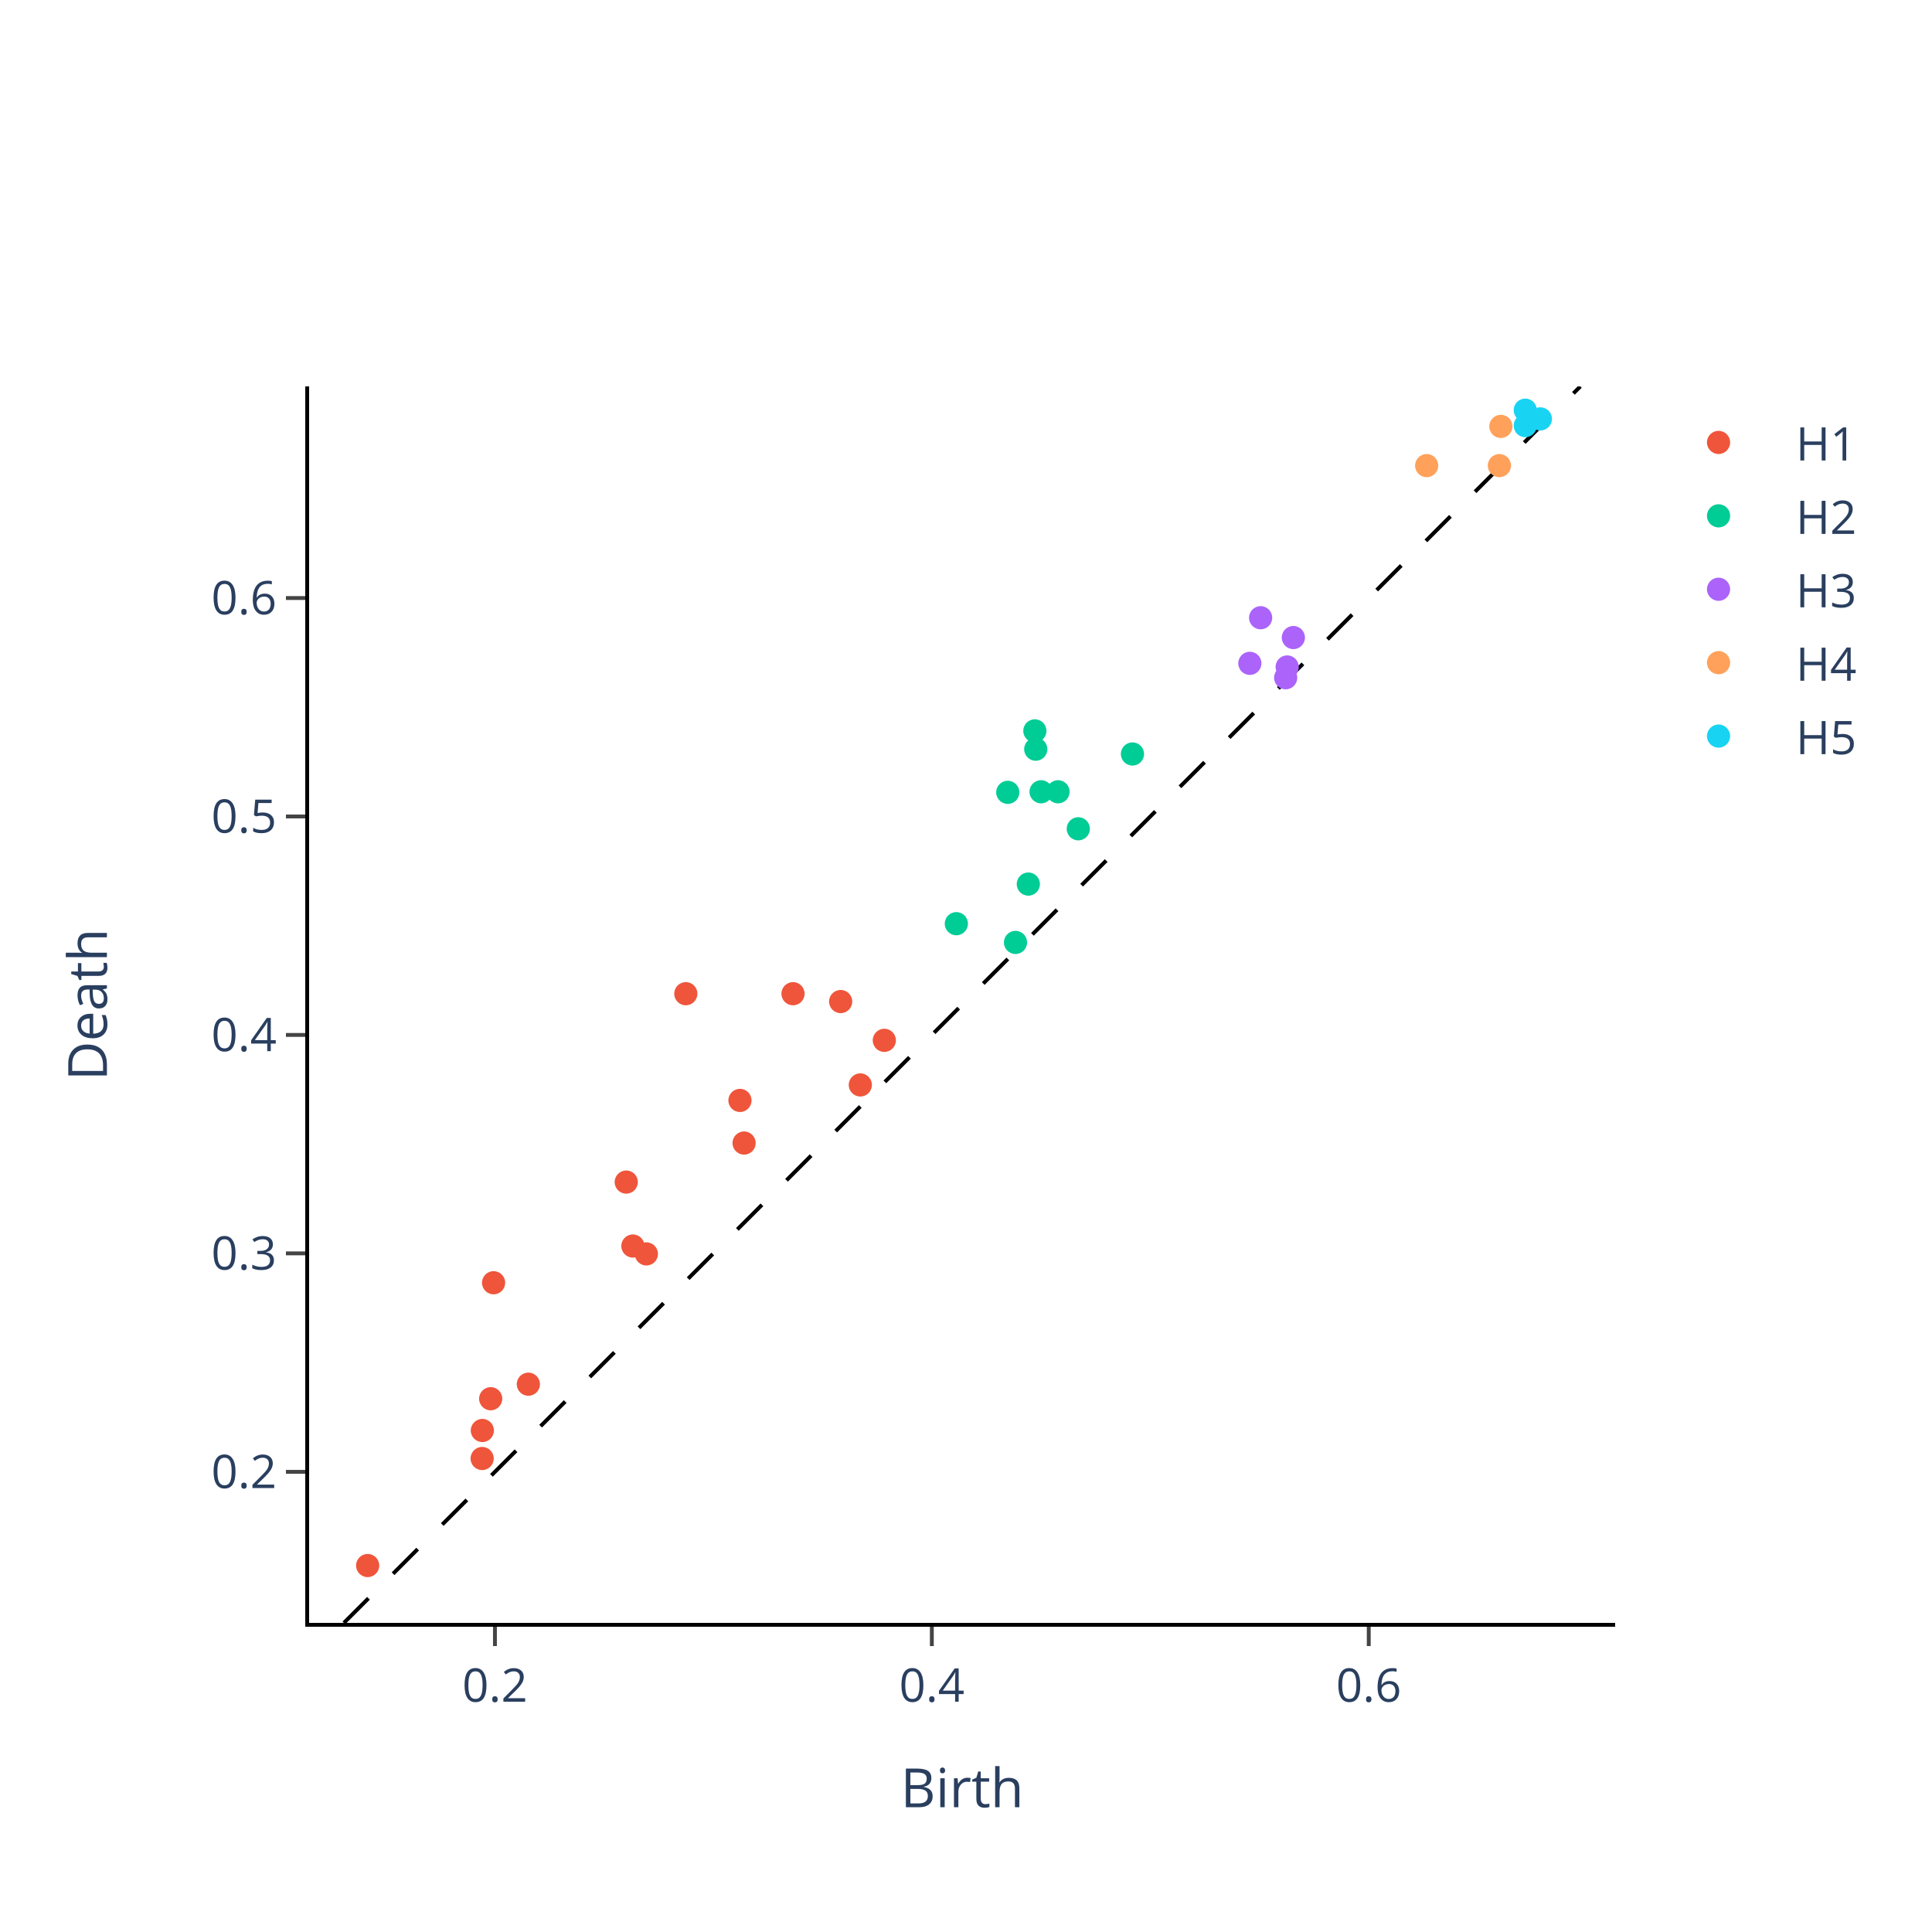
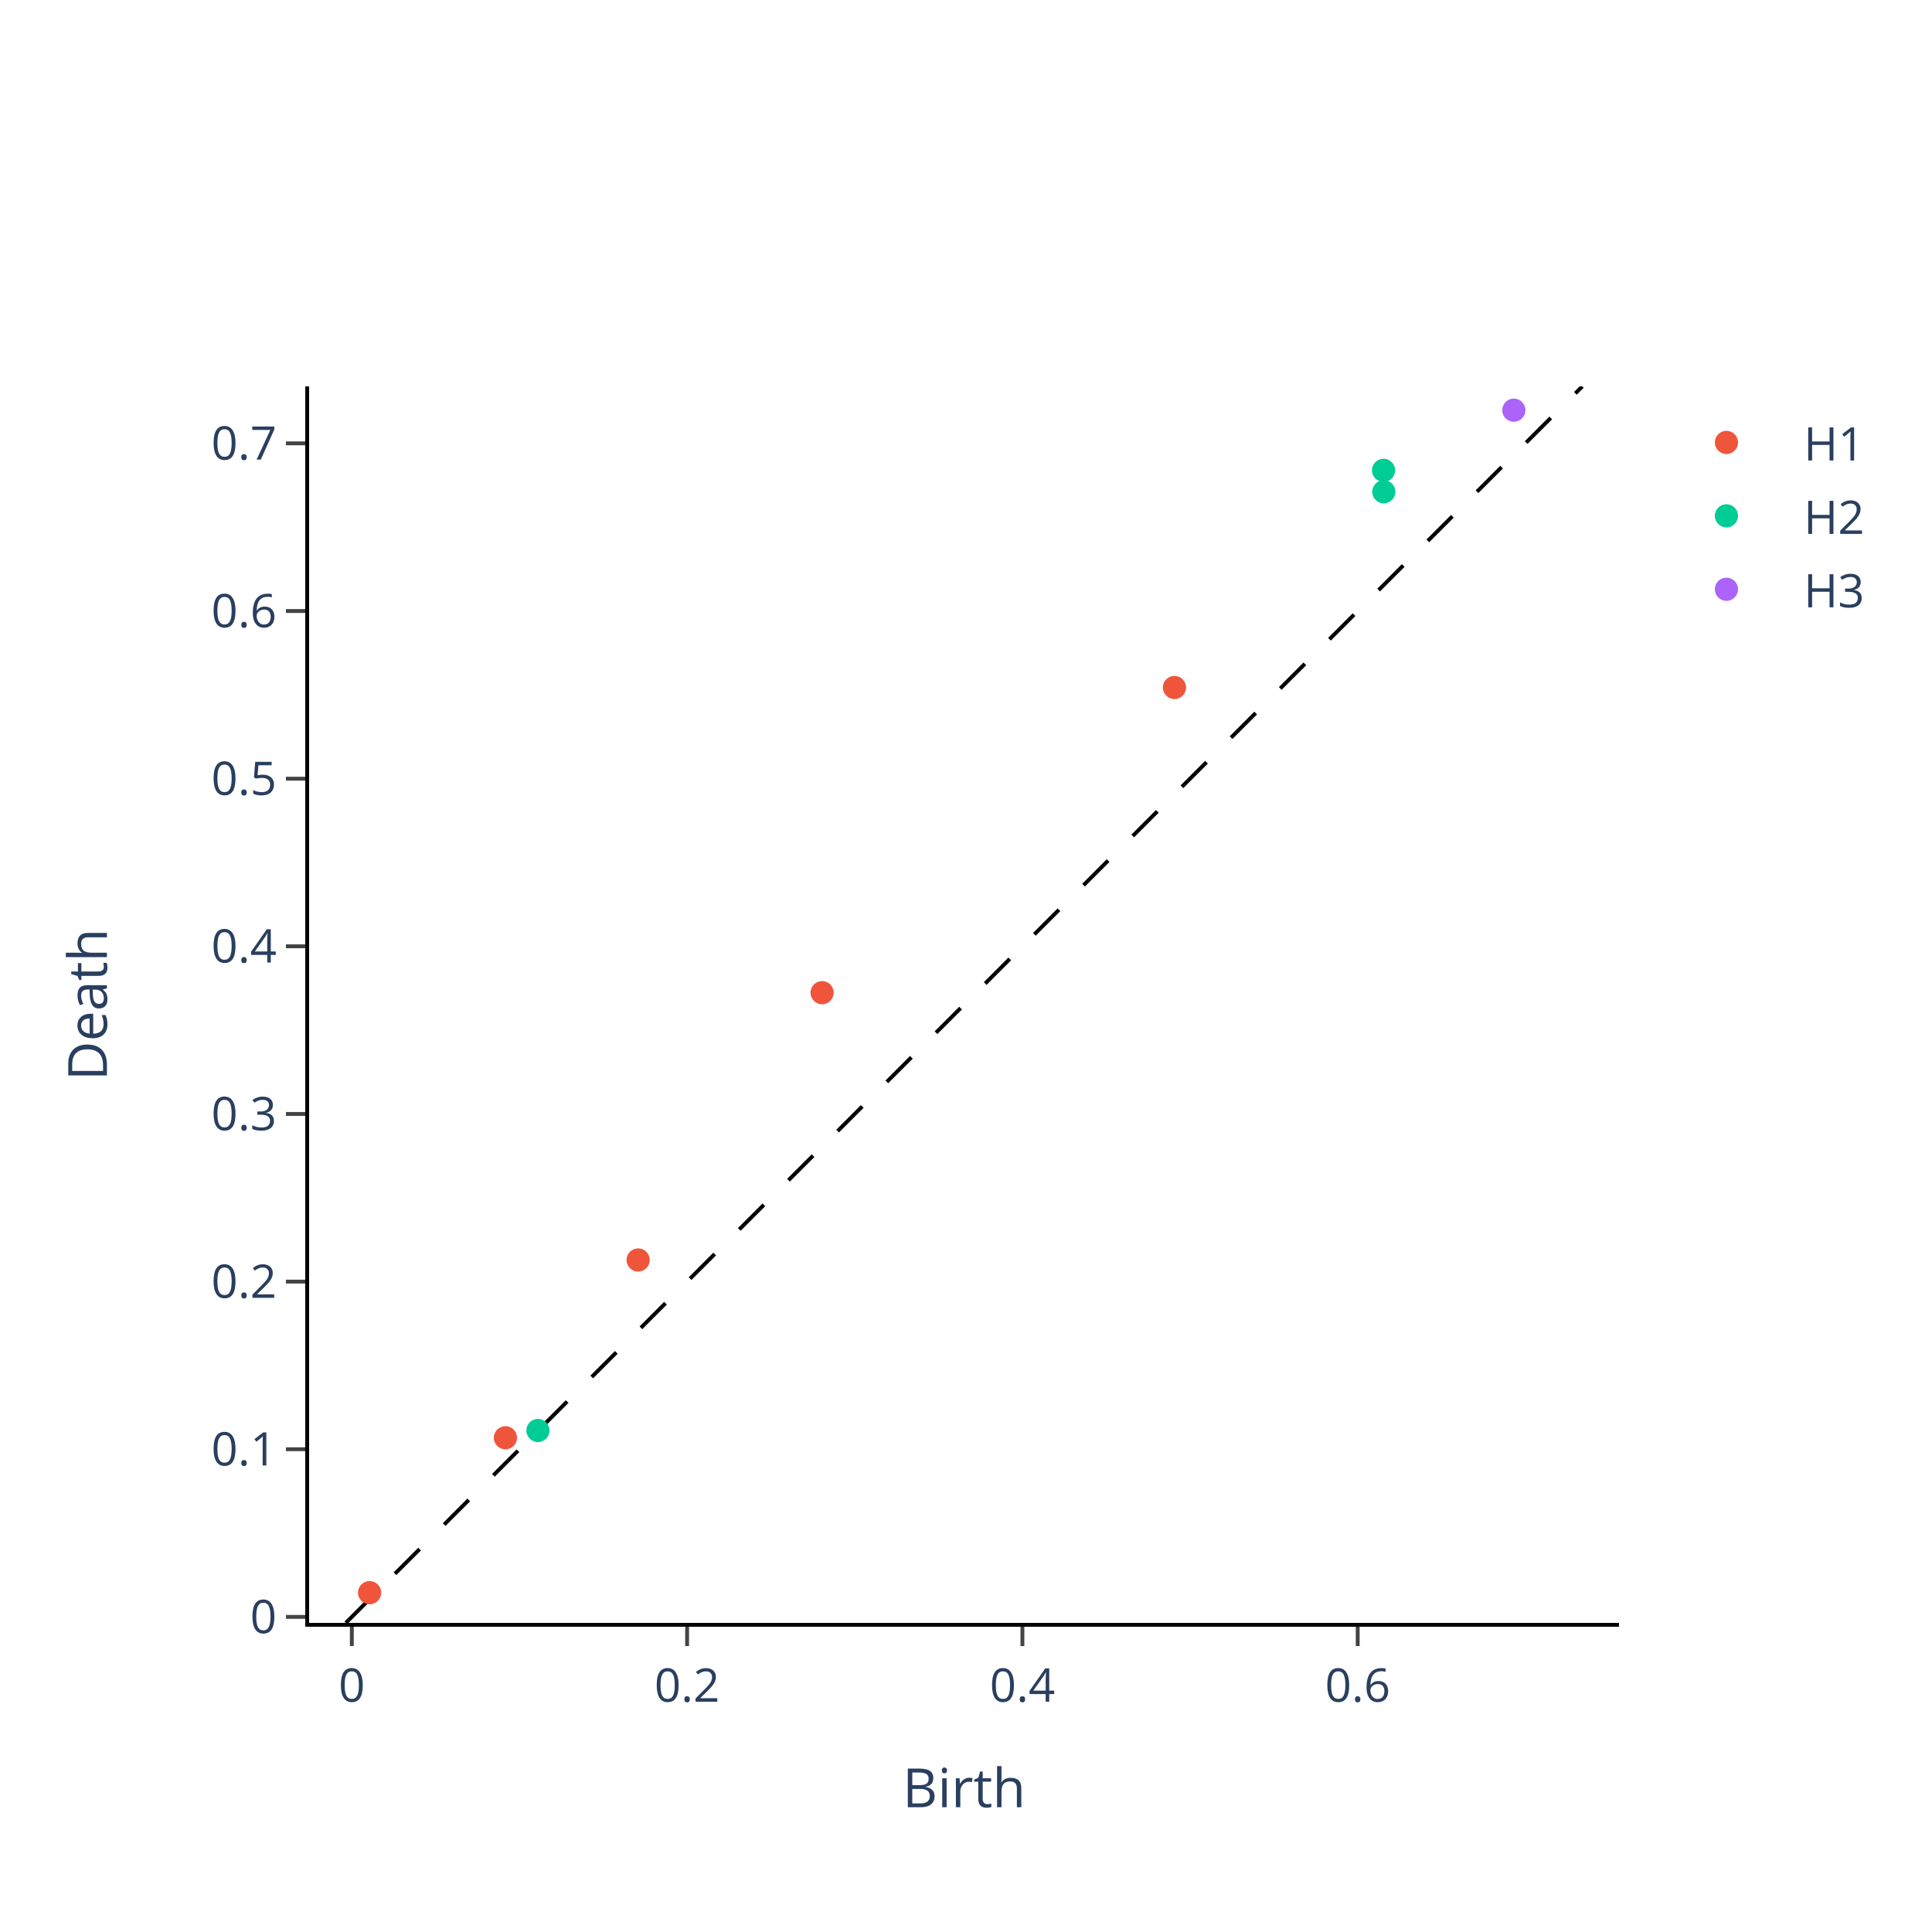
<svg xmlns="http://www.w3.org/2000/svg" class="main-svg" width="500" height="500" style="" viewBox="0 0 500 500">
  <rect x="0" y="0" width="500" height="500" style="fill: rgb(255, 255, 255); fill-opacity: 1;" />
-   <defs id="defs-d59bda">
+   <defs id="defs-7b2da7">
    <g class="clips">
-       <clipPath id="clipd59bdaxyplot" class="plotclip">
-         <rect width="338" height="320" />
-       </clipPath>
-       <clipPath class="axesclip" id="clipd59bdax">
-         <rect x="80" y="0" width="338" height="500" />
-       </clipPath>
-       <clipPath class="axesclip" id="clipd59bday">
+       <clipPath id="clip7b2da7xyplot" class="plotclip">
+         <rect width="339" height="320" />
+       </clipPath>
+       <clipPath class="axesclip" id="clip7b2da7x">
+         <rect x="80" y="0" width="339" height="500" />
+       </clipPath>
+       <clipPath class="axesclip" id="clip7b2da7y">
        <rect x="0" y="100" width="500" height="320" />
      </clipPath>
-       <clipPath class="axesclip" id="clipd59bdaxy">
-         <rect x="80" y="100" width="338" height="320" />
+       <clipPath class="axesclip" id="clip7b2da7xy">
+         <rect x="80" y="100" width="339" height="320" />
      </clipPath>
    </g>
    <g class="gradients" />
    <g class="patterns" />
  </defs>
  <g class="bglayer" />
  <g class="layer-below">
    <g class="imagelayer" />
    <g class="shapelayer" />
  </g>
  <g class="cartesianlayer">
    <g class="subplot xy">
      <g class="layer-subplot">
        <g class="shapelayer" />
        <g class="imagelayer" />
      </g>
      <g class="minor-gridlayer">
        <g class="x" />
        <g class="y" />
      </g>
      <g class="gridlayer">
        <g class="x">
-           <path class="xgrid crisp" transform="translate(128.09,0)" d="M0,100v320" style="stroke: rgb(255, 255, 255); stroke-opacity: 1; stroke-width: 1px;" />
-           <path class="xgrid crisp" transform="translate(241.16,0)" d="M0,100v320" style="stroke: rgb(255, 255, 255); stroke-opacity: 1; stroke-width: 1px;" />
-           <path class="xgrid crisp" transform="translate(354.23,0)" d="M0,100v320" style="stroke: rgb(255, 255, 255); stroke-opacity: 1; stroke-width: 1px;" />
+           <path class="xgrid crisp" transform="translate(177.82,0)" d="M0,100v320" style="stroke: rgb(255, 255, 255); stroke-opacity: 1; stroke-width: 1px;" />
+           <path class="xgrid crisp" transform="translate(264.6,0)" d="M0,100v320" style="stroke: rgb(255, 255, 255); stroke-opacity: 1; stroke-width: 1px;" />
+           <path class="xgrid crisp" transform="translate(351.37,0)" d="M0,100v320" style="stroke: rgb(255, 255, 255); stroke-opacity: 1; stroke-width: 1px;" />
        </g>
        <g class="y">
-           <path class="ygrid crisp" transform="translate(0,380.91)" d="M80,0h338" style="stroke: rgb(255, 255, 255); stroke-opacity: 1; stroke-width: 1px;" />
-           <path class="ygrid crisp" transform="translate(0,324.37)" d="M80,0h338" style="stroke: rgb(255, 255, 255); stroke-opacity: 1; stroke-width: 1px;" />
-           <path class="ygrid crisp" transform="translate(0,267.84)" d="M80,0h338" style="stroke: rgb(255, 255, 255); stroke-opacity: 1; stroke-width: 1px;" />
-           <path class="ygrid crisp" transform="translate(0,211.3)" d="M80,0h338" style="stroke: rgb(255, 255, 255); stroke-opacity: 1; stroke-width: 1px;" />
-           <path class="ygrid crisp" transform="translate(0,154.77)" d="M80,0h338" style="stroke: rgb(255, 255, 255); stroke-opacity: 1; stroke-width: 1px;" />
-         </g>
-       </g>
-       <g class="zerolinelayer" />
+           <path class="ygrid crisp" transform="translate(0,375.06)" d="M80,0h339" style="stroke: rgb(255, 255, 255); stroke-opacity: 1; stroke-width: 1px;" />
+           <path class="ygrid crisp" transform="translate(0,331.68)" d="M80,0h339" style="stroke: rgb(255, 255, 255); stroke-opacity: 1; stroke-width: 1px;" />
+           <path class="ygrid crisp" transform="translate(0,288.29)" d="M80,0h339" style="stroke: rgb(255, 255, 255); stroke-opacity: 1; stroke-width: 1px;" />
+           <path class="ygrid crisp" transform="translate(0,244.9)" d="M80,0h339" style="stroke: rgb(255, 255, 255); stroke-opacity: 1; stroke-width: 1px;" />
+           <path class="ygrid crisp" transform="translate(0,201.52)" d="M80,0h339" style="stroke: rgb(255, 255, 255); stroke-opacity: 1; stroke-width: 1px;" />
+           <path class="ygrid crisp" transform="translate(0,158.13)" d="M80,0h339" style="stroke: rgb(255, 255, 255); stroke-opacity: 1; stroke-width: 1px;" />
+           <path class="ygrid crisp" transform="translate(0,114.74)" d="M80,0h339" style="stroke: rgb(255, 255, 255); stroke-opacity: 1; stroke-width: 1px;" />
+         </g>
+       </g>
+       <g class="zerolinelayer">
+         <path class="xzl zl crisp" transform="translate(91.05,0)" d="M0,100v320" style="stroke: rgb(255, 255, 255); stroke-opacity: 1; stroke-width: 2px;" />
+         <path class="yzl zl crisp" transform="translate(0,418.45)" d="M80,0h339" style="stroke: rgb(255, 255, 255); stroke-opacity: 1; stroke-width: 2px;" />
+       </g>
      <path class="xlines-below" />
      <path class="ylines-below" />
      <g class="overlines-below" />
      <g class="xaxislayer-below" />
      <g class="yaxislayer-below" />
      <g class="overaxes-below" />
-       <g class="plot" transform="translate(80,100)" clip-path="url(#clipd59bdaxyplot)">
+       <g class="plot" transform="translate(80,100)" clip-path="url(#clip7b2da7xyplot)">
        <g class="scatterlayer mlayer">
-           <g class="trace scatter traced1f415" style="stroke-miterlimit: 2; opacity: 1;">
+           <g class="trace scatter traceee6bcb" style="stroke-miterlimit: 2; opacity: 1;">
            <g class="fills" />
            <g class="errorbars" />
            <g class="lines">
-               <path class="js-line" d="M9,320L329,0" style="vector-effect: none; fill: none; stroke: rgb(0, 0, 0); stroke-opacity: 1; stroke-dasharray: 9px, 9px; stroke-width: 1px; opacity: 1;" />
+               <path class="js-line" d="M9.5,320L329.5,0" style="vector-effect: none; fill: none; stroke: rgb(0, 0, 0); stroke-opacity: 1; stroke-dasharray: 9px, 9px; stroke-width: 1px; opacity: 1;" />
            </g>
            <g class="points" />
            <g class="text" />
          </g>
-           <g class="trace scatter tracea386af" style="stroke-miterlimit: 2; opacity: 1;">
+           <g class="trace scatter tracefcc792" style="stroke-miterlimit: 2; opacity: 1;">
            <g class="fills" />
            <g class="errorbars" />
            <g class="lines" />
            <g class="points">
-               <path class="point" transform="translate(148.86,169.24)" d="M3,0A3,3 0 1,1 0,-3A3,3 0 0,1 3,0Z" style="opacity: 1; stroke-width: 0px; fill: rgb(239, 85, 59); fill-opacity: 1;" />
-               <path class="point" transform="translate(142.65,180.78)" d="M3,0A3,3 0 1,1 0,-3A3,3 0 0,1 3,0Z" style="opacity: 1; stroke-width: 0px; fill: rgb(239, 85, 59); fill-opacity: 1;" />
-               <path class="point" transform="translate(137.56,159.2)" d="M3,0A3,3 0 1,1 0,-3A3,3 0 0,1 3,0Z" style="opacity: 1; stroke-width: 0px; fill: rgb(239, 85, 59); fill-opacity: 1;" />
-               <path class="point" transform="translate(125.23,157.17)" d="M3,0A3,3 0 1,1 0,-3A3,3 0 0,1 3,0Z" style="opacity: 1; stroke-width: 0px; fill: rgb(239, 85, 59); fill-opacity: 1;" />
-               <path class="point" transform="translate(112.57,195.82)" d="M3,0A3,3 0 1,1 0,-3A3,3 0 0,1 3,0Z" style="opacity: 1; stroke-width: 0px; fill: rgb(239, 85, 59); fill-opacity: 1;" />
-               <path class="point" transform="translate(111.5,184.79)" d="M3,0A3,3 0 1,1 0,-3A3,3 0 0,1 3,0Z" style="opacity: 1; stroke-width: 0px; fill: rgb(239, 85, 59); fill-opacity: 1;" />
-               <path class="point" transform="translate(97.49,157.17)" d="M3,0A3,3 0 1,1 0,-3A3,3 0 0,1 3,0Z" style="opacity: 1; stroke-width: 0px; fill: rgb(239, 85, 59); fill-opacity: 1;" />
-               <path class="point" transform="translate(87.28,224.51)" d="M3,0A3,3 0 1,1 0,-3A3,3 0 0,1 3,0Z" style="opacity: 1; stroke-width: 0px; fill: rgb(239, 85, 59); fill-opacity: 1;" />
-               <path class="point" transform="translate(83.79,222.47)" d="M3,0A3,3 0 1,1 0,-3A3,3 0 0,1 3,0Z" style="opacity: 1; stroke-width: 0px; fill: rgb(239, 85, 59); fill-opacity: 1;" />
-               <path class="point" transform="translate(82.07,205.92)" d="M3,0A3,3 0 1,1 0,-3A3,3 0 0,1 3,0Z" style="opacity: 1; stroke-width: 0px; fill: rgb(239, 85, 59); fill-opacity: 1;" />
-               <path class="point" transform="translate(56.74,258.23)" d="M3,0A3,3 0 1,1 0,-3A3,3 0 0,1 3,0Z" style="opacity: 1; stroke-width: 0px; fill: rgb(239, 85, 59); fill-opacity: 1;" />
-               <path class="point" transform="translate(47.74,231.97)" d="M3,0A3,3 0 1,1 0,-3A3,3 0 0,1 3,0Z" style="opacity: 1; stroke-width: 0px; fill: rgb(239, 85, 59); fill-opacity: 1;" />
-               <path class="point" transform="translate(46.99,261.99)" d="M3,0A3,3 0 1,1 0,-3A3,3 0 0,1 3,0Z" style="opacity: 1; stroke-width: 0px; fill: rgb(239, 85, 59); fill-opacity: 1;" />
-               <path class="point" transform="translate(44.83,270.21)" d="M3,0A3,3 0 1,1 0,-3A3,3 0 0,1 3,0Z" style="opacity: 1; stroke-width: 0px; fill: rgb(239, 85, 59); fill-opacity: 1;" />
-               <path class="point" transform="translate(44.78,277.46)" d="M3,0A3,3 0 1,1 0,-3A3,3 0 0,1 3,0Z" style="opacity: 1; stroke-width: 0px; fill: rgb(239, 85, 59); fill-opacity: 1;" />
-               <path class="point" transform="translate(15.15,305.16)" d="M3,0A3,3 0 1,1 0,-3A3,3 0 0,1 3,0Z" style="opacity: 1; stroke-width: 0px; fill: rgb(239, 85, 59); fill-opacity: 1;" />
-             </g>
-             <g class="text" />
-           </g>
-           <g class="trace scatter tracee8a3ad" style="stroke-miterlimit: 2; opacity: 1;">
+               <path class="point" transform="translate(223.95,77.92)" d="M3,0A3,3 0 1,1 0,-3A3,3 0 0,1 3,0Z" style="opacity: 1; stroke-width: 0px; fill: rgb(239, 85, 59); fill-opacity: 1;" />
+               <path class="point" transform="translate(132.76,156.91)" d="M3,0A3,3 0 1,1 0,-3A3,3 0 0,1 3,0Z" style="opacity: 1; stroke-width: 0px; fill: rgb(239, 85, 59); fill-opacity: 1;" />
+               <path class="point" transform="translate(85.15,226.08)" d="M3,0A3,3 0 1,1 0,-3A3,3 0 0,1 3,0Z" style="opacity: 1; stroke-width: 0px; fill: rgb(239, 85, 59); fill-opacity: 1;" />
+               <path class="point" transform="translate(50.8,272.09)" d="M3,0A3,3 0 1,1 0,-3A3,3 0 0,1 3,0Z" style="opacity: 1; stroke-width: 0px; fill: rgb(239, 85, 59); fill-opacity: 1;" />
+               <path class="point" transform="translate(15.65,312.18)" d="M3,0A3,3 0 1,1 0,-3A3,3 0 0,1 3,0Z" style="opacity: 1; stroke-width: 0px; fill: rgb(239, 85, 59); fill-opacity: 1;" />
+             </g>
+             <g class="text" />
+           </g>
+           <g class="trace scatter traceb0d687" style="stroke-miterlimit: 2; opacity: 1;">
            <g class="fills" />
            <g class="errorbars" />
            <g class="lines" />
            <g class="points">
-               <path class="point" transform="translate(213.08,95.13)" d="M3,0A3,3 0 1,1 0,-3A3,3 0 0,1 3,0Z" style="opacity: 1; stroke-width: 0px; fill: rgb(0, 204, 150); fill-opacity: 1;" />
-               <path class="point" transform="translate(199.06,114.49)" d="M3,0A3,3 0 1,1 0,-3A3,3 0 0,1 3,0Z" style="opacity: 1; stroke-width: 0px; fill: rgb(0, 204, 150); fill-opacity: 1;" />
-               <path class="point" transform="translate(193.82,104.91)" d="M3,0A3,3 0 1,1 0,-3A3,3 0 0,1 3,0Z" style="opacity: 1; stroke-width: 0px; fill: rgb(0, 204, 150); fill-opacity: 1;" />
-               <path class="point" transform="translate(189.43,104.91)" d="M3,0A3,3 0 1,1 0,-3A3,3 0 0,1 3,0Z" style="opacity: 1; stroke-width: 0px; fill: rgb(0, 204, 150); fill-opacity: 1;" />
-               <path class="point" transform="translate(188.05,93.89)" d="M3,0A3,3 0 1,1 0,-3A3,3 0 0,1 3,0Z" style="opacity: 1; stroke-width: 0px; fill: rgb(0, 204, 150); fill-opacity: 1;" />
-               <path class="point" transform="translate(187.82,89.15)" d="M3,0A3,3 0 1,1 0,-3A3,3 0 0,1 3,0Z" style="opacity: 1; stroke-width: 0px; fill: rgb(0, 204, 150); fill-opacity: 1;" />
-               <path class="point" transform="translate(186.13,128.8)" d="M3,0A3,3 0 1,1 0,-3A3,3 0 0,1 3,0Z" style="opacity: 1; stroke-width: 0px; fill: rgb(0, 204, 150); fill-opacity: 1;" />
-               <path class="point" transform="translate(182.81,143.9)" d="M3,0A3,3 0 1,1 0,-3A3,3 0 0,1 3,0Z" style="opacity: 1; stroke-width: 0px; fill: rgb(0, 204, 150); fill-opacity: 1;" />
-               <path class="point" transform="translate(180.81,105.06)" d="M3,0A3,3 0 1,1 0,-3A3,3 0 0,1 3,0Z" style="opacity: 1; stroke-width: 0px; fill: rgb(0, 204, 150); fill-opacity: 1;" />
-               <path class="point" transform="translate(167.5,139.05)" d="M3,0A3,3 0 1,1 0,-3A3,3 0 0,1 3,0Z" style="opacity: 1; stroke-width: 0px; fill: rgb(0, 204, 150); fill-opacity: 1;" />
-             </g>
-             <g class="text" />
-           </g>
-           <g class="trace scatter trace4a6408" style="stroke-miterlimit: 2; opacity: 1;">
+               <path class="point" transform="translate(278.13,27.27)" d="M3,0A3,3 0 1,1 0,-3A3,3 0 0,1 3,0Z" style="opacity: 1; stroke-width: 0px; fill: rgb(0, 204, 150); fill-opacity: 1;" />
+               <path class="point" transform="translate(278.06,21.73)" d="M3,0A3,3 0 1,1 0,-3A3,3 0 0,1 3,0Z" style="opacity: 1; stroke-width: 0px; fill: rgb(0, 204, 150); fill-opacity: 1;" />
+               <path class="point" transform="translate(59.22,270.21)" d="M3,0A3,3 0 1,1 0,-3A3,3 0 0,1 3,0Z" style="opacity: 1; stroke-width: 0px; fill: rgb(0, 204, 150); fill-opacity: 1;" />
+             </g>
+             <g class="text" />
+           </g>
+           <g class="trace scatter tracea2e320" style="stroke-miterlimit: 2; opacity: 1;">
            <g class="fills" />
            <g class="errorbars" />
            <g class="lines" />
            <g class="points">
-               <path class="point" transform="translate(254.72,65)" d="M3,0A3,3 0 1,1 0,-3A3,3 0 0,1 3,0Z" style="opacity: 1; stroke-width: 0px; fill: rgb(171, 99, 250); fill-opacity: 1;" />
-               <path class="point" transform="translate(253.12,72.61)" d="M3,0A3,3 0 1,1 0,-3A3,3 0 0,1 3,0Z" style="opacity: 1; stroke-width: 0px; fill: rgb(171, 99, 250); fill-opacity: 1;" />
-               <path class="point" transform="translate(252.73,75.4)" d="M3,0A3,3 0 1,1 0,-3A3,3 0 0,1 3,0Z" style="opacity: 1; stroke-width: 0px; fill: rgb(171, 99, 250); fill-opacity: 1;" />
-               <path class="point" transform="translate(246.25,59.87)" d="M3,0A3,3 0 1,1 0,-3A3,3 0 0,1 3,0Z" style="opacity: 1; stroke-width: 0px; fill: rgb(171, 99, 250); fill-opacity: 1;" />
-               <path class="point" transform="translate(243.46,71.67)" d="M3,0A3,3 0 1,1 0,-3A3,3 0 0,1 3,0Z" style="opacity: 1; stroke-width: 0px; fill: rgb(171, 99, 250); fill-opacity: 1;" />
-             </g>
-             <g class="text" />
-           </g>
-           <g class="trace scatter trace09d687" style="stroke-miterlimit: 2; opacity: 1;">
-             <g class="fills" />
-             <g class="errorbars" />
-             <g class="lines" />
-             <g class="points">
-               <path class="point" transform="translate(308.42,10.35)" d="M3,0A3,3 0 1,1 0,-3A3,3 0 0,1 3,0Z" style="opacity: 1; stroke-width: 0px; fill: rgb(255, 161, 90); fill-opacity: 1;" />
-               <path class="point" transform="translate(308.04,20.5)" d="M3,0A3,3 0 1,1 0,-3A3,3 0 0,1 3,0Z" style="opacity: 1; stroke-width: 0px; fill: rgb(255, 161, 90); fill-opacity: 1;" />
-               <path class="point" transform="translate(289.22,20.5)" d="M3,0A3,3 0 1,1 0,-3A3,3 0 0,1 3,0Z" style="opacity: 1; stroke-width: 0px; fill: rgb(255, 161, 90); fill-opacity: 1;" />
-             </g>
-             <g class="text" />
-           </g>
-           <g class="trace scatter trace001239" style="stroke-miterlimit: 2; opacity: 1;">
-             <g class="fills" />
-             <g class="errorbars" />
-             <g class="lines" />
-             <g class="points">
-               <path class="point" transform="translate(318.65,8.41)" d="M3,0A3,3 0 1,1 0,-3A3,3 0 0,1 3,0Z" style="opacity: 1; stroke-width: 0px; fill: rgb(25, 211, 243); fill-opacity: 1;" />
-               <path class="point" transform="translate(314.74,6.15)" d="M3,0A3,3 0 1,1 0,-3A3,3 0 0,1 3,0Z" style="opacity: 1; stroke-width: 0px; fill: rgb(25, 211, 243); fill-opacity: 1;" />
-               <path class="point" transform="translate(314.74,10.15)" d="M3,0A3,3 0 1,1 0,-3A3,3 0 0,1 3,0Z" style="opacity: 1; stroke-width: 0px; fill: rgb(25, 211, 243); fill-opacity: 1;" />
+               <path class="point" transform="translate(311.78,6.15)" d="M3,0A3,3 0 1,1 0,-3A3,3 0 0,1 3,0Z" style="opacity: 1; stroke-width: 0px; fill: rgb(171, 99, 250); fill-opacity: 1;" />
            </g>
            <g class="text" />
          </g>
        </g>
      </g>
      <g class="overplot" />
-       <path class="xlines-above crisp" d="M79,420.5H418" style="fill: none; stroke-width: 1px; stroke: rgb(0, 0, 0); stroke-opacity: 1;" />
+       <path class="xlines-above crisp" d="M79,420.5H419" style="fill: none; stroke-width: 1px; stroke: rgb(0, 0, 0); stroke-opacity: 1;" />
      <path class="ylines-above crisp" d="M79.5,100V420" style="fill: none; stroke-width: 1px; stroke: rgb(0, 0, 0); stroke-opacity: 1;" />
      <g class="overlines-above" />
      <g class="xaxislayer-above">
-         <path class="xtick ticks crisp" d="M0,421v5" transform="translate(128.09,0)" style="stroke: rgb(68, 68, 68); stroke-opacity: 1; stroke-width: 1px;" />
-         <path class="xtick ticks crisp" d="M0,421v5" transform="translate(241.16,0)" style="stroke: rgb(68, 68, 68); stroke-opacity: 1; stroke-width: 1px;" />
-         <path class="xtick ticks crisp" d="M0,421v5" transform="translate(354.23,0)" style="stroke: rgb(68, 68, 68); stroke-opacity: 1; stroke-width: 1px;" />
-         <g class="xtick">
-           <text text-anchor="middle" x="0" y="440.4" transform="translate(128.09,0)" style="font-family: 'Open Sans', verdana, arial, sans-serif; font-size: 12px; fill: rgb(42, 63, 95); fill-opacity: 1; white-space: pre; opacity: 1;">0.2</text>
-         </g>
-         <g class="xtick">
-           <text text-anchor="middle" x="0" y="440.4" style="font-family: 'Open Sans', verdana, arial, sans-serif; font-size: 12px; fill: rgb(42, 63, 95); fill-opacity: 1; white-space: pre; opacity: 1;" transform="translate(241.16,0)">0.4</text>
-         </g>
-         <g class="xtick">
-           <text text-anchor="middle" x="0" y="440.4" style="font-family: 'Open Sans', verdana, arial, sans-serif; font-size: 12px; fill: rgb(42, 63, 95); fill-opacity: 1; white-space: pre; opacity: 1;" transform="translate(354.23,0)">0.6</text>
+         <path class="xtick ticks crisp" d="M0,421v5" transform="translate(91.05,0)" style="stroke: rgb(68, 68, 68); stroke-opacity: 1; stroke-width: 1px;" />
+         <path class="xtick ticks crisp" d="M0,421v5" transform="translate(177.82,0)" style="stroke: rgb(68, 68, 68); stroke-opacity: 1; stroke-width: 1px;" />
+         <path class="xtick ticks crisp" d="M0,421v5" transform="translate(264.6,0)" style="stroke: rgb(68, 68, 68); stroke-opacity: 1; stroke-width: 1px;" />
+         <path class="xtick ticks crisp" d="M0,421v5" transform="translate(351.37,0)" style="stroke: rgb(68, 68, 68); stroke-opacity: 1; stroke-width: 1px;" />
+         <g class="xtick">
+           <text text-anchor="middle" x="0" y="440.4" transform="translate(91.05,0)" style="font-family: 'Open Sans', verdana, arial, sans-serif; font-size: 12px; fill: rgb(42, 63, 95); fill-opacity: 1; white-space: pre; opacity: 1;">0</text>
+         </g>
+         <g class="xtick">
+           <text text-anchor="middle" x="0" y="440.4" style="font-family: 'Open Sans', verdana, arial, sans-serif; font-size: 12px; fill: rgb(42, 63, 95); fill-opacity: 1; white-space: pre; opacity: 1;" transform="translate(177.82,0)">0.2</text>
+         </g>
+         <g class="xtick">
+           <text text-anchor="middle" x="0" y="440.4" style="font-family: 'Open Sans', verdana, arial, sans-serif; font-size: 12px; fill: rgb(42, 63, 95); fill-opacity: 1; white-space: pre; opacity: 1;" transform="translate(264.6,0)">0.4</text>
+         </g>
+         <g class="xtick">
+           <text text-anchor="middle" x="0" y="440.4" style="font-family: 'Open Sans', verdana, arial, sans-serif; font-size: 12px; fill: rgb(42, 63, 95); fill-opacity: 1; white-space: pre; opacity: 1;" transform="translate(351.37,0)">0.6</text>
        </g>
      </g>
      <g class="yaxislayer-above">
-         <path class="ytick ticks crisp" d="M79,0h-5" transform="translate(0,380.91)" style="stroke: rgb(68, 68, 68); stroke-opacity: 1; stroke-width: 1px;" />
-         <path class="ytick ticks crisp" d="M79,0h-5" transform="translate(0,324.37)" style="stroke: rgb(68, 68, 68); stroke-opacity: 1; stroke-width: 1px;" />
-         <path class="ytick ticks crisp" d="M79,0h-5" transform="translate(0,267.84)" style="stroke: rgb(68, 68, 68); stroke-opacity: 1; stroke-width: 1px;" />
-         <path class="ytick ticks crisp" d="M79,0h-5" transform="translate(0,211.3)" style="stroke: rgb(68, 68, 68); stroke-opacity: 1; stroke-width: 1px;" />
-         <path class="ytick ticks crisp" d="M79,0h-5" transform="translate(0,154.77)" style="stroke: rgb(68, 68, 68); stroke-opacity: 1; stroke-width: 1px;" />
-         <g class="ytick">
-           <text text-anchor="end" x="71.6" y="4.2" transform="translate(0,380.91)" style="font-family: 'Open Sans', verdana, arial, sans-serif; font-size: 12px; fill: rgb(42, 63, 95); fill-opacity: 1; white-space: pre; opacity: 1;">0.2</text>
-         </g>
-         <g class="ytick">
-           <text text-anchor="end" x="71.6" y="4.2" style="font-family: 'Open Sans', verdana, arial, sans-serif; font-size: 12px; fill: rgb(42, 63, 95); fill-opacity: 1; white-space: pre; opacity: 1;" transform="translate(0,324.37)">0.3</text>
-         </g>
-         <g class="ytick">
-           <text text-anchor="end" x="71.6" y="4.2" style="font-family: 'Open Sans', verdana, arial, sans-serif; font-size: 12px; fill: rgb(42, 63, 95); fill-opacity: 1; white-space: pre; opacity: 1;" transform="translate(0,267.84)">0.4</text>
-         </g>
-         <g class="ytick">
-           <text text-anchor="end" x="71.6" y="4.2" style="font-family: 'Open Sans', verdana, arial, sans-serif; font-size: 12px; fill: rgb(42, 63, 95); fill-opacity: 1; white-space: pre; opacity: 1;" transform="translate(0,211.3)">0.5</text>
-         </g>
-         <g class="ytick">
-           <text text-anchor="end" x="71.6" y="4.2" style="font-family: 'Open Sans', verdana, arial, sans-serif; font-size: 12px; fill: rgb(42, 63, 95); fill-opacity: 1; white-space: pre; opacity: 1;" transform="translate(0,154.77)">0.6</text>
+         <path class="ytick ticks crisp" d="M79,0h-5" transform="translate(0,418.45)" style="stroke: rgb(68, 68, 68); stroke-opacity: 1; stroke-width: 1px;" />
+         <path class="ytick ticks crisp" d="M79,0h-5" transform="translate(0,375.06)" style="stroke: rgb(68, 68, 68); stroke-opacity: 1; stroke-width: 1px;" />
+         <path class="ytick ticks crisp" d="M79,0h-5" transform="translate(0,331.68)" style="stroke: rgb(68, 68, 68); stroke-opacity: 1; stroke-width: 1px;" />
+         <path class="ytick ticks crisp" d="M79,0h-5" transform="translate(0,288.29)" style="stroke: rgb(68, 68, 68); stroke-opacity: 1; stroke-width: 1px;" />
+         <path class="ytick ticks crisp" d="M79,0h-5" transform="translate(0,244.9)" style="stroke: rgb(68, 68, 68); stroke-opacity: 1; stroke-width: 1px;" />
+         <path class="ytick ticks crisp" d="M79,0h-5" transform="translate(0,201.52)" style="stroke: rgb(68, 68, 68); stroke-opacity: 1; stroke-width: 1px;" />
+         <path class="ytick ticks crisp" d="M79,0h-5" transform="translate(0,158.13)" style="stroke: rgb(68, 68, 68); stroke-opacity: 1; stroke-width: 1px;" />
+         <path class="ytick ticks crisp" d="M79,0h-5" transform="translate(0,114.74)" style="stroke: rgb(68, 68, 68); stroke-opacity: 1; stroke-width: 1px;" />
+         <g class="ytick">
+           <text text-anchor="end" x="71.6" y="4.2" transform="translate(0,418.45)" style="font-family: 'Open Sans', verdana, arial, sans-serif; font-size: 12px; fill: rgb(42, 63, 95); fill-opacity: 1; white-space: pre; opacity: 1;">0</text>
+         </g>
+         <g class="ytick">
+           <text text-anchor="end" x="71.6" y="4.2" style="font-family: 'Open Sans', verdana, arial, sans-serif; font-size: 12px; fill: rgb(42, 63, 95); fill-opacity: 1; white-space: pre; opacity: 1;" transform="translate(0,375.06)">0.1</text>
+         </g>
+         <g class="ytick">
+           <text text-anchor="end" x="71.6" y="4.2" style="font-family: 'Open Sans', verdana, arial, sans-serif; font-size: 12px; fill: rgb(42, 63, 95); fill-opacity: 1; white-space: pre; opacity: 1;" transform="translate(0,331.68)">0.2</text>
+         </g>
+         <g class="ytick">
+           <text text-anchor="end" x="71.6" y="4.2" style="font-family: 'Open Sans', verdana, arial, sans-serif; font-size: 12px; fill: rgb(42, 63, 95); fill-opacity: 1; white-space: pre; opacity: 1;" transform="translate(0,288.29)">0.3</text>
+         </g>
+         <g class="ytick">
+           <text text-anchor="end" x="71.6" y="4.2" style="font-family: 'Open Sans', verdana, arial, sans-serif; font-size: 12px; fill: rgb(42, 63, 95); fill-opacity: 1; white-space: pre; opacity: 1;" transform="translate(0,244.9)">0.4</text>
+         </g>
+         <g class="ytick">
+           <text text-anchor="end" x="71.6" y="4.2" style="font-family: 'Open Sans', verdana, arial, sans-serif; font-size: 12px; fill: rgb(42, 63, 95); fill-opacity: 1; white-space: pre; opacity: 1;" transform="translate(0,201.52)">0.5</text>
+         </g>
+         <g class="ytick">
+           <text text-anchor="end" x="71.6" y="4.2" style="font-family: 'Open Sans', verdana, arial, sans-serif; font-size: 12px; fill: rgb(42, 63, 95); fill-opacity: 1; white-space: pre; opacity: 1;" transform="translate(0,158.13)">0.6</text>
+         </g>
+         <g class="ytick">
+           <text text-anchor="end" x="71.6" y="4.2" style="font-family: 'Open Sans', verdana, arial, sans-serif; font-size: 12px; fill: rgb(42, 63, 95); fill-opacity: 1; white-space: pre; opacity: 1;" transform="translate(0,114.74)">0.7</text>
        </g>
      </g>
      <g class="overaxes-above" />
    </g>
  </g>
  <g class="polarlayer" />
  <g class="smithlayer" />
  <g class="ternarylayer" />
  <g class="geolayer" />
  <g class="funnelarealayer" />
  <g class="pielayer" />
  <g class="iciclelayer" />
  <g class="treemaplayer" />
  <g class="sunburstlayer" />
  <g class="glimages" />
-   <defs id="topdefs-d59bda">
+   <defs id="topdefs-7b2da7">
    <g class="clips" />
-     <clipPath id="legendd59bda">
-       <rect width="63" height="105" x="0" y="0" />
+     <clipPath id="legend7b2da7">
+       <rect width="62" height="67" x="0" y="0" />
    </clipPath>
  </defs>
  <g class="layer-above">
    <g class="imagelayer" />
    <g class="shapelayer" />
  </g>
  <g class="infolayer">
-     <g class="legend" pointer-events="all" transform="translate(424.76,100)">
-       <rect class="bg" shape-rendering="crispEdges" style="stroke: rgb(68, 68, 68); stroke-opacity: 1; fill: rgb(255, 255, 255); fill-opacity: 1; stroke-width: 0px;" width="63" height="105" x="0" y="0" />
-       <g class="scrollbox" transform="" clip-path="url(#legendd59bda)">
+     <g class="legend" pointer-events="all" transform="translate(426.8,100)">
+       <rect class="bg" shape-rendering="crispEdges" style="stroke: rgb(68, 68, 68); stroke-opacity: 1; fill: rgb(255, 255, 255); fill-opacity: 1; stroke-width: 0px;" width="62" height="67" x="0" y="0" />
+       <g class="scrollbox" transform="" clip-path="url(#legend7b2da7)">
        <g class="groups">
          <g class="traces" transform="translate(0,14.5)" style="opacity: 1;">
            <text class="legendtext" text-anchor="start" x="40" y="4.68" style="font-family: 'Open Sans', verdana, arial, sans-serif; font-size: 12px; fill: rgb(42, 63, 95); fill-opacity: 1; white-space: pre;">H1</text>
            <g class="layers" style="opacity: 1;">
              <g class="legendfill" />
              <g class="legendlines" />
              <g class="legendsymbols">
                <g class="legendpoints">
                  <path class="scatterpts" transform="translate(20,0)" d="M3,0A3,3 0 1,1 0,-3A3,3 0 0,1 3,0Z" style="opacity: 1; stroke-width: 0px; fill: rgb(239, 85, 59); fill-opacity: 1;" />
                </g>
              </g>
            </g>
-             <rect class="legendtoggle" x="0" y="-9.5" width="57.031" height="19" style="fill: rgb(0, 0, 0); fill-opacity: 0;" />
+             <rect class="legendtoggle" x="0" y="-9.5" width="56.656" height="19" style="fill: rgb(0, 0, 0); fill-opacity: 0;" />
          </g>
          <g class="traces" transform="translate(0,33.5)" style="opacity: 1;">
            <text class="legendtext" text-anchor="start" x="40" y="4.68" style="font-family: 'Open Sans', verdana, arial, sans-serif; font-size: 12px; fill: rgb(42, 63, 95); fill-opacity: 1; white-space: pre;">H2</text>
            <g class="layers" style="opacity: 1;">
              <g class="legendfill" />
              <g class="legendlines" />
              <g class="legendsymbols">
                <g class="legendpoints">
                  <path class="scatterpts" transform="translate(20,0)" d="M3,0A3,3 0 1,1 0,-3A3,3 0 0,1 3,0Z" style="opacity: 1; stroke-width: 0px; fill: rgb(0, 204, 150); fill-opacity: 1;" />
                </g>
              </g>
            </g>
-             <rect class="legendtoggle" x="0" y="-9.5" width="57.031" height="19" style="fill: rgb(0, 0, 0); fill-opacity: 0;" />
+             <rect class="legendtoggle" x="0" y="-9.5" width="56.656" height="19" style="fill: rgb(0, 0, 0); fill-opacity: 0;" />
          </g>
          <g class="traces" transform="translate(0,52.5)" style="opacity: 1;">
            <text class="legendtext" text-anchor="start" x="40" y="4.68" style="font-family: 'Open Sans', verdana, arial, sans-serif; font-size: 12px; fill: rgb(42, 63, 95); fill-opacity: 1; white-space: pre;">H3</text>
            <g class="layers" style="opacity: 1;">
              <g class="legendfill" />
              <g class="legendlines" />
              <g class="legendsymbols">
                <g class="legendpoints">
                  <path class="scatterpts" transform="translate(20,0)" d="M3,0A3,3 0 1,1 0,-3A3,3 0 0,1 3,0Z" style="opacity: 1; stroke-width: 0px; fill: rgb(171, 99, 250); fill-opacity: 1;" />
                </g>
              </g>
            </g>
-             <rect class="legendtoggle" x="0" y="-9.5" width="57.031" height="19" style="fill: rgb(0, 0, 0); fill-opacity: 0;" />
-           </g>
-           <g class="traces" transform="translate(0,71.5)" style="opacity: 1;">
-             <text class="legendtext" text-anchor="start" x="40" y="4.68" style="font-family: 'Open Sans', verdana, arial, sans-serif; font-size: 12px; fill: rgb(42, 63, 95); fill-opacity: 1; white-space: pre;">H4</text>
-             <g class="layers" style="opacity: 1;">
-               <g class="legendfill" />
-               <g class="legendlines" />
-               <g class="legendsymbols">
-                 <g class="legendpoints">
-                   <path class="scatterpts" transform="translate(20,0)" d="M3,0A3,3 0 1,1 0,-3A3,3 0 0,1 3,0Z" style="opacity: 1; stroke-width: 0px; fill: rgb(255, 161, 90); fill-opacity: 1;" />
-                 </g>
-               </g>
-             </g>
-             <rect class="legendtoggle" x="0" y="-9.5" width="57.031" height="19" style="fill: rgb(0, 0, 0); fill-opacity: 0;" />
-           </g>
-           <g class="traces" transform="translate(0,90.5)" style="opacity: 1;">
-             <text class="legendtext" text-anchor="start" x="40" y="4.68" style="font-family: 'Open Sans', verdana, arial, sans-serif; font-size: 12px; fill: rgb(42, 63, 95); fill-opacity: 1; white-space: pre;">H5</text>
-             <g class="layers" style="opacity: 1;">
-               <g class="legendfill" />
-               <g class="legendlines" />
-               <g class="legendsymbols">
-                 <g class="legendpoints">
-                   <path class="scatterpts" transform="translate(20,0)" d="M3,0A3,3 0 1,1 0,-3A3,3 0 0,1 3,0Z" style="opacity: 1; stroke-width: 0px; fill: rgb(25, 211, 243); fill-opacity: 1;" />
-                 </g>
-               </g>
-             </g>
-             <rect class="legendtoggle" x="0" y="-9.5" width="57.031" height="19" style="fill: rgb(0, 0, 0); fill-opacity: 0;" />
+             <rect class="legendtoggle" x="0" y="-9.5" width="56.656" height="19" style="fill: rgb(0, 0, 0); fill-opacity: 0;" />
          </g>
        </g>
      </g>
      <rect class="scrollbar" rx="20" ry="3" width="0" height="0" style="fill: rgb(128, 139, 164); fill-opacity: 1;" x="0" y="0" />
    </g>
    <g class="g-gtitle" />
    <g class="g-xtitle">
-       <text class="xtitle" x="249" y="467.706" text-anchor="middle" style="font-family: 'Open Sans', verdana, arial, sans-serif; font-size: 14px; fill: rgb(42, 63, 95); opacity: 1; font-weight: normal; white-space: pre;">Birth</text>
+       <text class="xtitle" x="249.5" y="467.706" text-anchor="middle" style="font-family: 'Open Sans', verdana, arial, sans-serif; font-size: 14px; fill: rgb(42, 63, 95); opacity: 1; font-weight: normal; white-space: pre;">Birth</text>
    </g>
    <g class="g-ytitle">
      <text class="ytitle" transform="rotate(-90,27.66875,260)" x="27.669" y="260" text-anchor="middle" style="font-family: 'Open Sans', verdana, arial, sans-serif; font-size: 14px; fill: rgb(42, 63, 95); opacity: 1; font-weight: normal; white-space: pre;">Death</text>
    </g>
  </g>
</svg>
